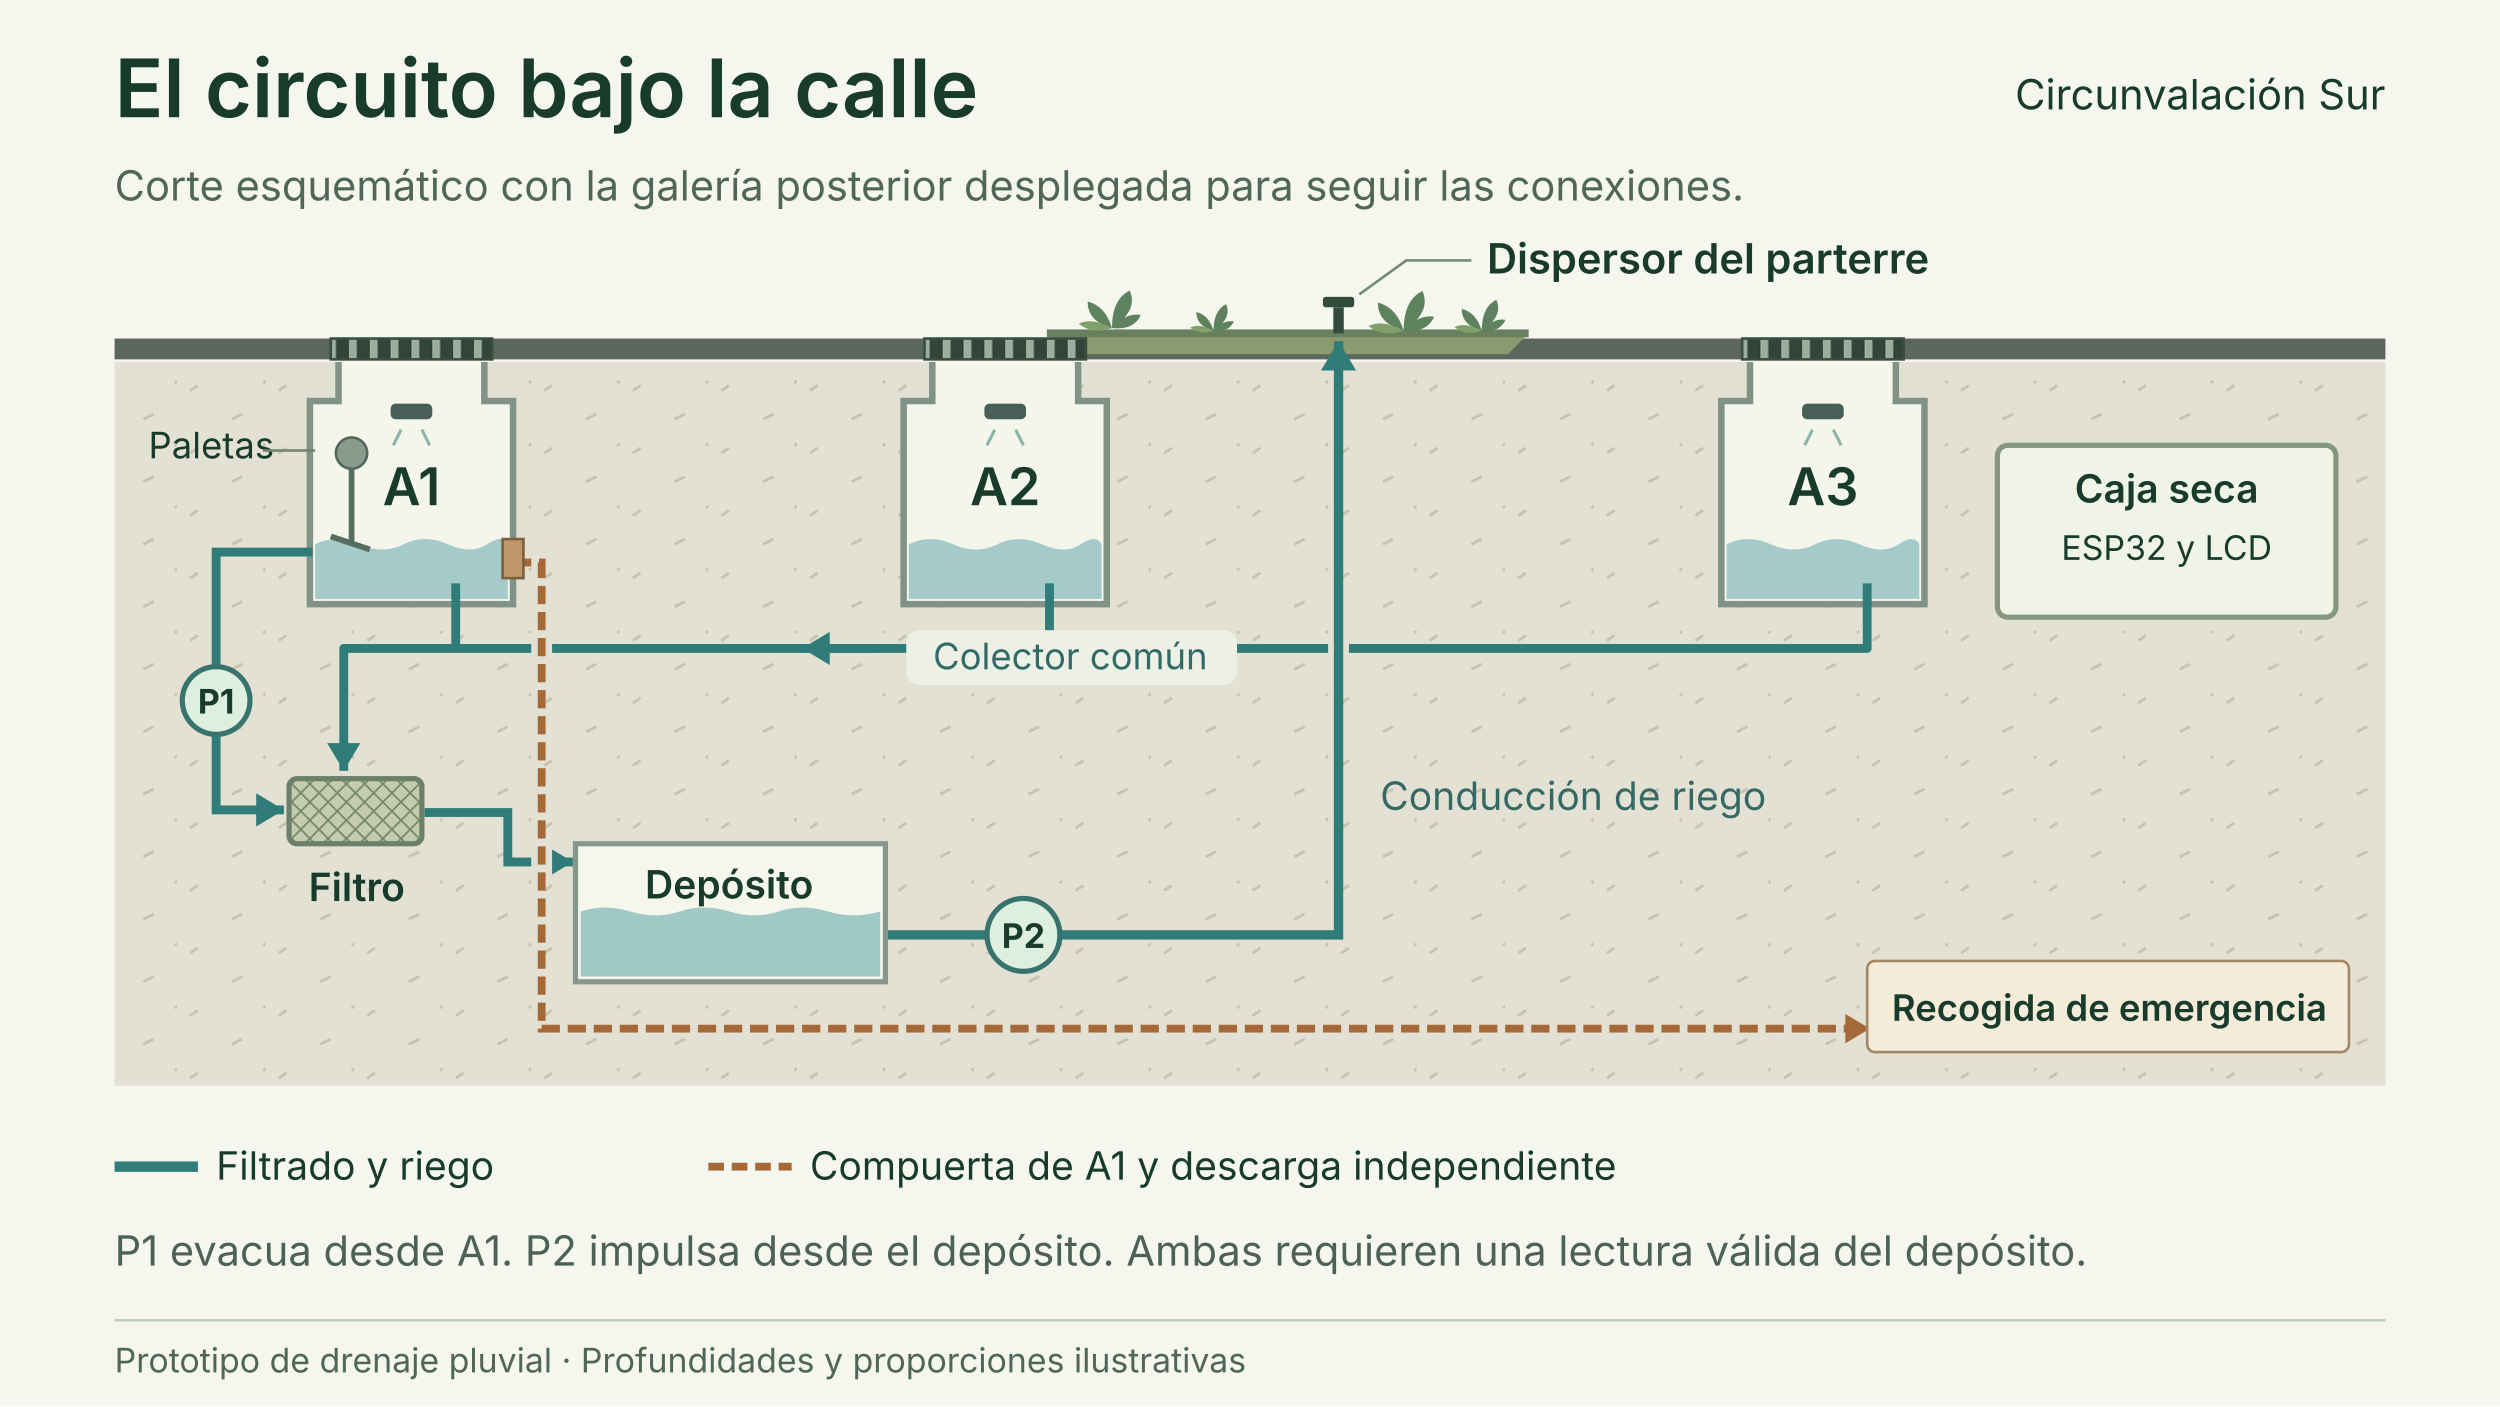
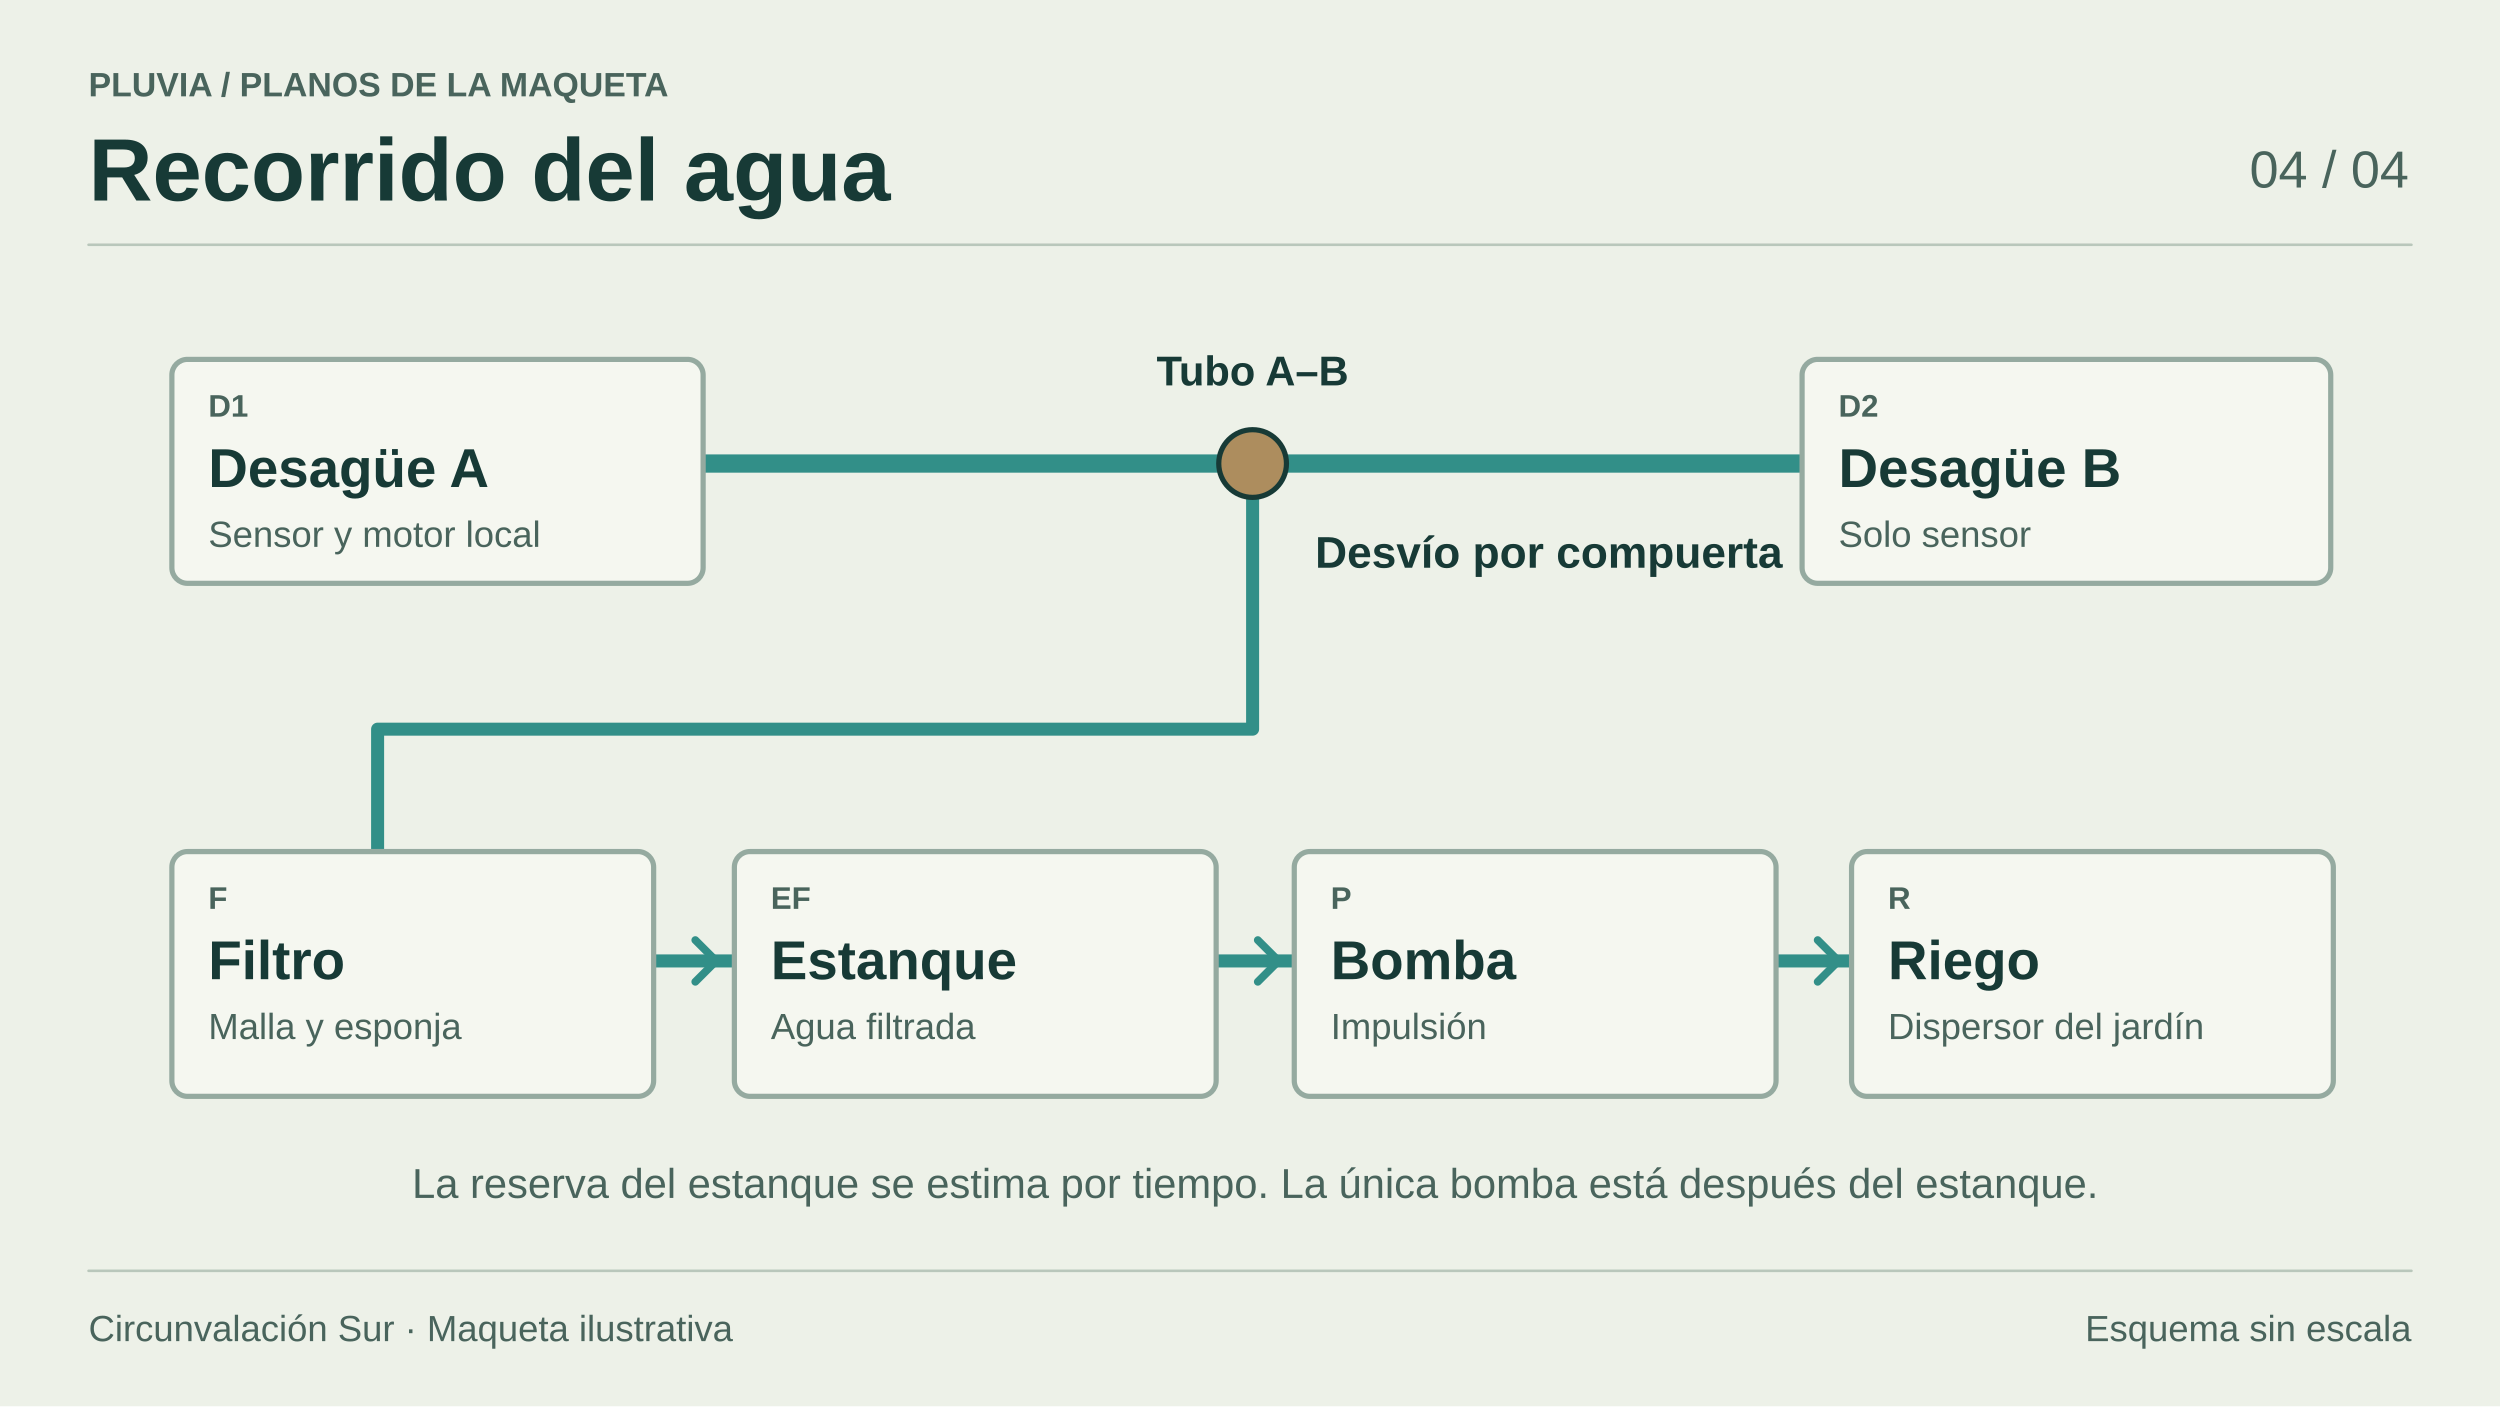
- <svg xmlns="http://www.w3.org/2000/svg" width="960" height="540" viewBox="0 0 960 540" role="img" aria-labelledby="title desc">
-   <defs>
-     <pattern id="tierra" width="34" height="24" patternUnits="userSpaceOnUse">
-       <rect width="34" height="24" fill="#e3e1d3" />
-       <path d="m5 6 3-2m13 13 4-2m8-12 2-1" stroke="#c6c3ae" stroke-width="1.1" />
-     </pattern>
-     <pattern id="rejilla" width="8" height="8" patternUnits="userSpaceOnUse">
-       <rect width="8" height="8" fill="#33453a" />
-       <rect width="3" height="8" fill="#9dad9d" />
-     </pattern>
-     <pattern id="filtro" width="7" height="7" patternUnits="userSpaceOnUse">
-       <rect width="7" height="7" fill="#c5ccae" />
-       <path d="m0 0 7 7m0-7-7 7" stroke="#76886d" stroke-width=".7" />
-     </pattern>
-     <marker id="flecha" viewBox="0 0 8 8" refX="6" refY="4" markerWidth="5" markerHeight="5" orient="auto">
-       <path d="m1 1 5 3-5 3z" fill="#307c78" />
-     </marker>
-     <marker id="naranja" viewBox="0 0 8 8" refX="6" refY="4" markerWidth="5" markerHeight="5" orient="auto">
-       <path d="m1 1 5 3-5 3z" fill="#a56937" />
-     </marker>
-     <g id="planta">
-       <path d="M0 0q-3-10-11-12 0 9 11 12m0 0q0-13 8-17 4 9-8 17m0 0q6-7 13-6-3 7-13 6" fill="#5d825d" />
-       <path d="M0 0q-9-5-15-2 6 5 15 2" fill="#81a16a" />
-     </g>
-     <g id="camara">
-       <rect x="-31" y="130" width="62" height="8" fill="url(#rejilla)" stroke="#394e40" />
-       <path d="M-28 139v15h-11v78h78v-78H28v-15" fill="#f4f6ec" stroke="#819387" stroke-width="2.5" />
-       <path d="M-37 209q8-4 17 0t17 0t17 0t15 0t8 0v21h-74z" fill="#a4cbca" />
-       <rect x="-8" y="155" width="16" height="6" rx="2" fill="#475f55" />
-       <path d="m-4 165-3 6m11-6 3 6" fill="none" stroke="#8ab6a8" stroke-width="1.2" />
-     </g>
-   </defs>
-   <rect width="960" height="540" fill="#f5f7ef" />
-   <g font-family="Inter,Arial,sans-serif" fill="#183b2c">
-     <text x="44" y="45" font-size="31" font-weight="600">El circuito bajo la calle</text>
-     <text x="916" y="42" text-anchor="end" font-size="16">Circunvalación Sur</text>
-     <text x="44" y="77" font-size="16" fill="#506757">Corte esquemático con la galería posterior desplegada para seguir las conexiones.</text>
-     <rect x="44" y="139" width="872" height="278" fill="url(#tierra)" />
-     <rect x="44" y="130" width="872" height="8" fill="#5b665e" />
-     <g id="superficie">
-       <path d="M402 128h185l-8 8H410z" fill="#8a9b70" />
-       <path d="M402 128h185" stroke="#69805e" stroke-width="3" />
-       <use href="#planta" transform="translate(427 126) scale(.85)" />
-       <use href="#planta" transform="translate(466 127) scale(.6)" />
-       <use href="#planta" transform="translate(539 127) scale(.9)" />
-       <use href="#planta" transform="translate(569 127) scale(.7)" />
-       <path d="M514 128v-10" stroke="#314b3c" stroke-width="4" />
-       <rect x="508" y="114" width="12" height="4" rx="1" fill="#324b3b" />
-       <path d="M522 113l18-13h25" fill="none" stroke="#708c73" />
-       <text x="571" y="105" font-size="16" font-weight="600">Dispersor del parterre</text>
-     </g>
-     <g id="estaciones" text-anchor="middle" font-size="20" font-weight="600">
-       <use href="#camara" x="158" />
-       <use href="#camara" x="386" />
-       <use href="#camara" x="700" />
-       <text x="158" y="194">A1</text>
-       <text x="386" y="194">A2</text>
-       <text x="700" y="194">A3</text>
-     </g>
-     <g id="motor">
-       <circle cx="135" cy="174" r="6" fill="#8b9b8b" stroke="#53665b" />
-       <path d="M135 180v29m-8-3 15 5" stroke="#556e5f" stroke-width="2.2" />
-       <text x="57" y="176" font-size="14">Paletas</text>
-       <path d="M101 173h20" stroke="#728572" />
-     </g>
-     <g id="control">
-       <rect x="767" y="171" width="130" height="66" rx="4" fill="#eff4e7" stroke="#859780" stroke-width="2" />
-       <text x="832" y="193" text-anchor="middle" font-size="15" font-weight="600">Caja seca</text>
-       <text x="832" y="215" text-anchor="middle" font-size="13">ESP32 y LCD</text>
-     </g>
-     <g id="colector" stroke="#307c78" stroke-width="3.4" fill="none" stroke-linejoin="round">
-       <path d="M175 224v25m228-25v25m314-25v25H132v47" marker-end="url(#flecha)" />
-       <path d="M337 249h-29" marker-end="url(#flecha)" />
-     </g>
-     <rect x="348" y="242" width="127" height="21" rx="5" fill="#edf1e5" />
-     <text x="411" y="257" text-anchor="middle" font-size="14" fill="#326b65">Colector común</text>
-     <g id="evacuacion">
-       <path d="M120 212H83v99h26" fill="none" stroke="#307c78" stroke-width="3.4" marker-end="url(#flecha)" />
-       <circle cx="83" cy="269" r="13" fill="#deefdf" stroke="#38746d" stroke-width="2" />
-       <text x="83" y="274" text-anchor="middle" font-weight="bold" font-size="13">P1</text>
-     </g>
-     <g id="filtro-desmontable">
-       <rect x="111" y="299" width="51" height="25" rx="3" fill="url(#filtro)" stroke="#6b8069" stroke-width="2" />
-       <text x="137" y="346" text-anchor="middle" font-size="15" font-weight="600">Filtro</text>
-       <path d="M163 312h32v19h25" fill="none" stroke="#307c78" stroke-width="3.4" marker-end="url(#flecha)" />
-     </g>
-     <g id="deposito">
-       <path d="M221 324h119v53H221z" stroke="#86978d" stroke-width="2" fill="#f5f7ec" />
-       <path d="M223 350q9-3 19 0t19 0t19 0t19 0t19 0t20 0v25H223z" fill="#a0c9c6" />
-       <text x="280" y="345" text-anchor="middle" font-size="15" font-weight="600">Depósito</text>
-     </g>
-     <g id="riego">
-       <path d="M514 241v16" fill="none" stroke="#e3e1d3" stroke-width="8" />
-       <path d="M341 359h173V131" fill="none" stroke="#307c78" stroke-width="3.6" marker-end="url(#flecha)" />
-       <circle cx="393" cy="359" r="14" fill="#deefdf" stroke="#38746d" stroke-width="2" />
-       <text x="393" y="364" text-anchor="middle" font-weight="bold" font-size="13">P2</text>
-       <text x="530" y="311" font-size="15" fill="#356963">Conducción de riego</text>
-     </g>
-     <g id="emergencia">
-       <path d="M208 240v17m0 67v15" fill="none" stroke="#e3e1d3" stroke-width="8" />
-       <path d="M197 216h11v179h510" stroke="#a56937" stroke-width="3" stroke-dasharray="7 3" fill="none" marker-end="url(#naranja)" />
-       <rect x="193" y="207" width="8" height="15" fill="#bf9769" stroke="#7b603e" />
-       <rect x="717" y="369" width="185" height="35" rx="3" fill="#f4ebd9" stroke="#a38662" />
-       <text x="810" y="392" text-anchor="middle" font-size="14" font-weight="600">Recogida de emergencia</text>
-     </g>
-     <g font-size="15">
-       <path d="M44 448h32" stroke="#307c78" stroke-width="4" />
-       <text x="83" y="453">Filtrado y riego</text>
-       <path d="M272 448h32" stroke="#a56937" stroke-width="3" stroke-dasharray="6 3" />
-       <text x="311" y="453">Compuerta de A1 y descarga independiente</text>
-     </g>
-     <text x="44" y="486" font-size="16" fill="#4d6254">P1 evacua desde A1. P2 impulsa desde el depósito. Ambas requieren una lectura válida del depósito.</text>
-     <path d="M44 507H916" stroke="#bfcebc" />
-     <text x="44" y="527" font-size="13" fill="#506757">Prototipo de drenaje pluvial · Profundidades y proporciones ilustrativas</text>
-   </g>
+ <svg xmlns="http://www.w3.org/2000/svg" viewBox="0 0 960 540" width="960" height="540" role="img" aria-labelledby="title desc">
+   <rect x="0" y="0" width="960" height="540" rx="0" fill="#edf1e8" stroke="none" stroke-width="2" />
+   <text x="34" y="37" font-family="Arial, sans-serif" font-weight="700" font-size="13" fill="#49645c" text-anchor="start">PLUVIA   /   PLANOS DE LA MAQUETA</text>
+   <text x="34" y="77" font-family="Arial, sans-serif" font-weight="700" font-size="34" fill="#173a36" text-anchor="start">Recorrido del agua</text>
+   <text x="925" y="72" font-family="Arial, sans-serif" font-weight="500" font-size="20" fill="#49645c" text-anchor="end">04 / 04</text>
+   <polyline points="34,94 926,94" fill="none" stroke="#b9c7bb" stroke-width="1" stroke-linejoin="round" stroke-linecap="round" />
+   <polyline points="256,178 706,178" fill="none" stroke="#328f88" stroke-width="7" stroke-linejoin="round" stroke-linecap="round" />
+   <polyline points="481,178 481,280 145,280 145,337" fill="none" stroke="#328f88" stroke-width="5" stroke-linejoin="round" stroke-linecap="round" />
+   <rect x="66" y="138" width="204" height="86" rx="6" fill="#f5f7f0" stroke="#95aaa0" stroke-width="2" />
+   <text x="80" y="160" font-family="Arial, sans-serif" font-weight="700" font-size="12" fill="#49645c" text-anchor="start">D1</text>
+   <text x="80" y="187" font-family="Arial, sans-serif" font-weight="700" font-size="21" fill="#173a36" text-anchor="start">Desagüe A</text>
+   <text x="80" y="210" font-family="Arial, sans-serif" font-weight="500" font-size="14" fill="#49645c" text-anchor="start">Sensor y motor local</text>
+   <rect x="692" y="138" width="203" height="86" rx="6" fill="#f5f7f0" stroke="#95aaa0" stroke-width="2" />
+   <text x="706" y="160" font-family="Arial, sans-serif" font-weight="700" font-size="12" fill="#49645c" text-anchor="start">D2</text>
+   <text x="706" y="187" font-family="Arial, sans-serif" font-weight="700" font-size="21" fill="#173a36" text-anchor="start">Desagüe B</text>
+   <text x="706" y="210" font-family="Arial, sans-serif" font-weight="500" font-size="14" fill="#49645c" text-anchor="start">Solo sensor</text>
+   <circle cx="481" cy="178" r="13" fill="#ad8d5e" stroke="#173a36" stroke-width="2" />
+   <text x="481" y="148" font-family="Arial, sans-serif" font-weight="600" font-size="16" fill="#173a36" text-anchor="middle">Tubo A–B</text>
+   <text x="505" y="218" font-family="Arial, sans-serif" font-weight="600" font-size="17" fill="#173a36" text-anchor="start">Desvío por compuerta</text>
+   <polyline points="144,369 822,369" fill="none" stroke="#328f88" stroke-width="5" stroke-linejoin="round" stroke-linecap="round" />
+   <rect x="66" y="327" width="185" height="94" rx="6" fill="#f5f7f0" stroke="#95aaa0" stroke-width="2" />
+   <text x="80" y="349" font-family="Arial, sans-serif" font-weight="700" font-size="12" fill="#49645c" text-anchor="start">F</text>
+   <text x="80" y="376" font-family="Arial, sans-serif" font-weight="700" font-size="21" fill="#173a36" text-anchor="start">Filtro</text>
+   <text x="80" y="399" font-family="Arial, sans-serif" font-weight="500" font-size="14" fill="#49645c" text-anchor="start">Malla y esponja</text>
+   <polyline points="267,361 275,369 267,377" fill="none" stroke="#328f88" stroke-width="3" stroke-linejoin="round" stroke-linecap="round" />
+   <rect x="282" y="327" width="185" height="94" rx="6" fill="#f5f7f0" stroke="#95aaa0" stroke-width="2" />
+   <text x="296" y="349" font-family="Arial, sans-serif" font-weight="700" font-size="12" fill="#49645c" text-anchor="start">EF</text>
+   <text x="296" y="376" font-family="Arial, sans-serif" font-weight="700" font-size="21" fill="#173a36" text-anchor="start">Estanque</text>
+   <text x="296" y="399" font-family="Arial, sans-serif" font-weight="500" font-size="14" fill="#49645c" text-anchor="start">Agua filtrada</text>
+   <polyline points="483,361 491,369 483,377" fill="none" stroke="#328f88" stroke-width="3" stroke-linejoin="round" stroke-linecap="round" />
+   <rect x="497" y="327" width="185" height="94" rx="6" fill="#f5f7f0" stroke="#95aaa0" stroke-width="2" />
+   <text x="511" y="349" font-family="Arial, sans-serif" font-weight="700" font-size="12" fill="#49645c" text-anchor="start">P</text>
+   <text x="511" y="376" font-family="Arial, sans-serif" font-weight="700" font-size="21" fill="#173a36" text-anchor="start">Bomba</text>
+   <text x="511" y="399" font-family="Arial, sans-serif" font-weight="500" font-size="14" fill="#49645c" text-anchor="start">Impulsión</text>
+   <polyline points="698,361 706,369 698,377" fill="none" stroke="#328f88" stroke-width="3" stroke-linejoin="round" stroke-linecap="round" />
+   <rect x="711" y="327" width="185" height="94" rx="6" fill="#f5f7f0" stroke="#95aaa0" stroke-width="2" />
+   <text x="725" y="349" font-family="Arial, sans-serif" font-weight="700" font-size="12" fill="#49645c" text-anchor="start">R</text>
+   <text x="725" y="376" font-family="Arial, sans-serif" font-weight="700" font-size="21" fill="#173a36" text-anchor="start">Riego</text>
+   <text x="725" y="399" font-family="Arial, sans-serif" font-weight="500" font-size="14" fill="#49645c" text-anchor="start">Dispersor del jardín</text>
+   <text x="482" y="460" font-family="Arial, sans-serif" font-weight="500" font-size="16" fill="#49645c" text-anchor="middle">La reserva del estanque se estima por tiempo. La única bomba está después del estanque.</text>
+   <polyline points="34,488 926,488" fill="none" stroke="#b9c7bb" stroke-width="1" stroke-linejoin="round" stroke-linecap="round" />
+   <text x="34" y="515" font-family="Arial, sans-serif" font-weight="500" font-size="14" fill="#49645c" text-anchor="start">Circunvalación Sur · Maqueta ilustrativa</text>
+   <text x="926" y="515" font-family="Arial, sans-serif" font-weight="500" font-size="14" fill="#49645c" text-anchor="end">Esquema sin escala</text>
</svg>
